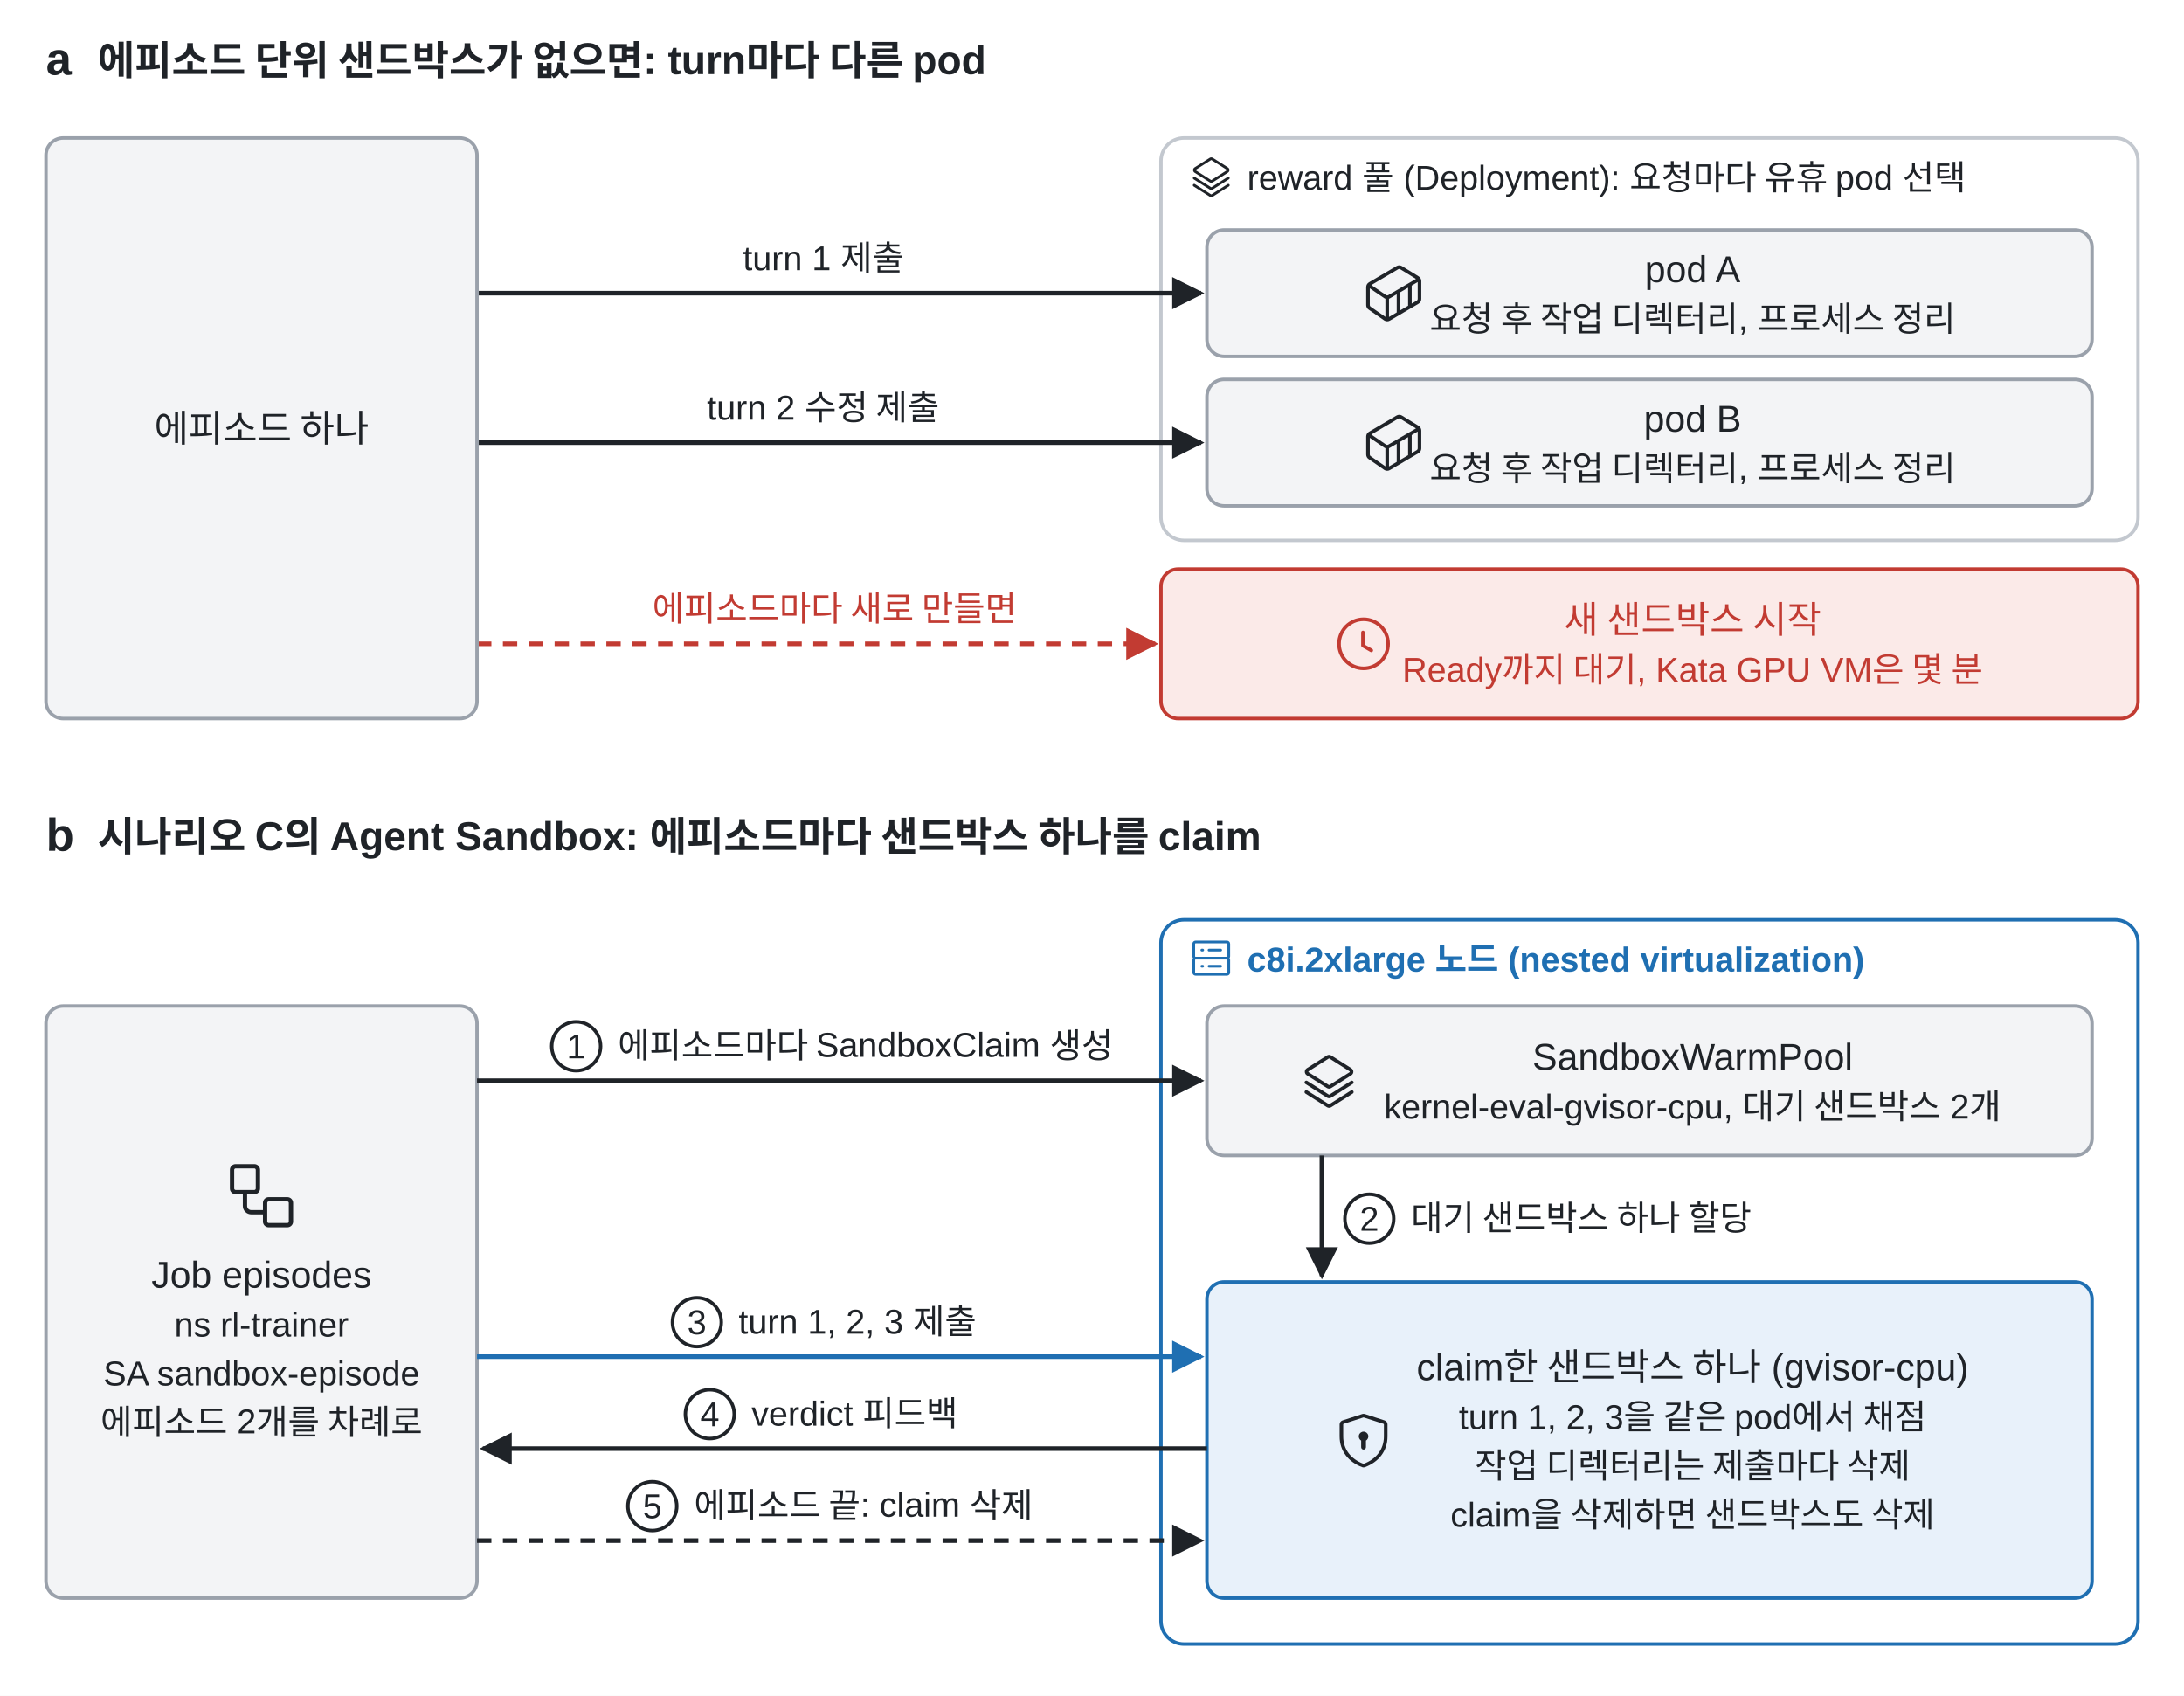
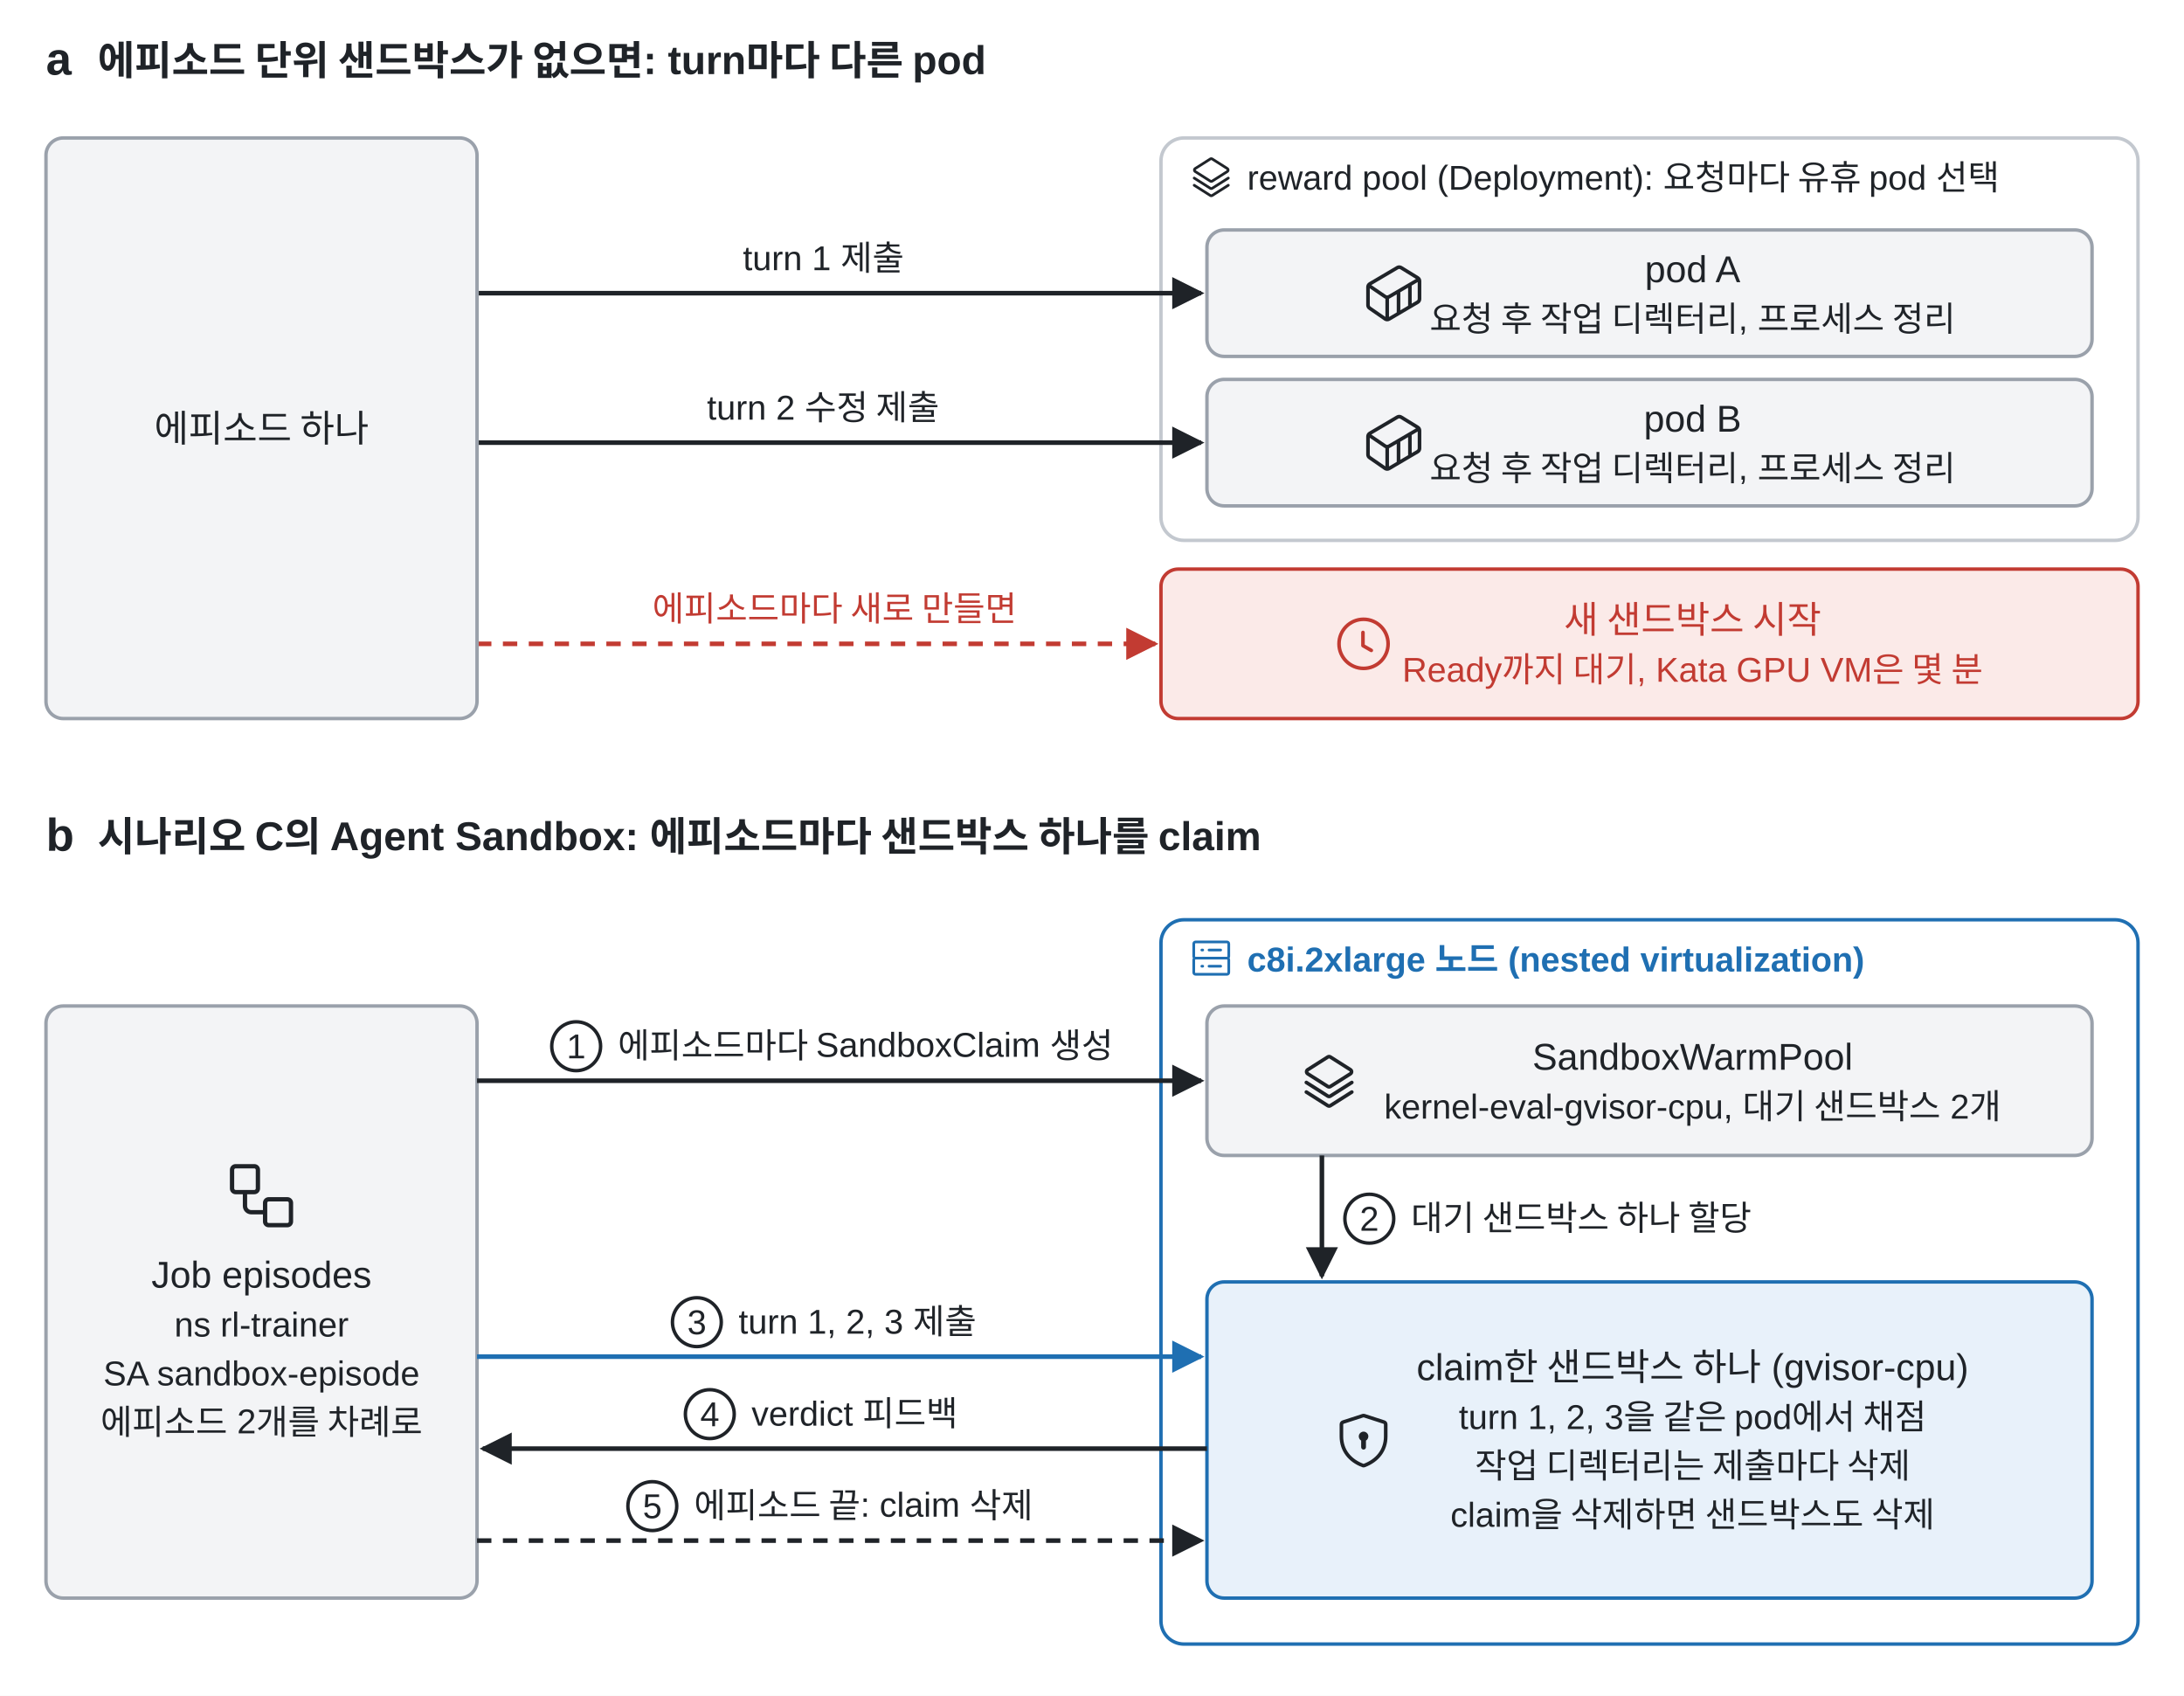
<svg xmlns="http://www.w3.org/2000/svg" width="760px" height="590px" viewBox="0 0 760 590" font-family="Pretendard, 'Apple SD Gothic Neo', 'Noto Sans KR', 'Malgun Gothic', Arial, sans-serif">
  <defs>
    <marker id="head-ink" viewBox="0 0 10 10" refX="9" refY="5" markerWidth="7" markerHeight="7" orient="auto-start-reverse">
      <path d="M0,0 L10,5 L0,10 z" fill="#1F2328" />
    </marker>
    <marker id="head-red" viewBox="0 0 10 10" refX="9" refY="5" markerWidth="7" markerHeight="7" orient="auto-start-reverse">
      <path d="M0,0 L10,5 L0,10 z" fill="#C23B32" />
    </marker>
    <marker id="head-accent" viewBox="0 0 10 10" refX="9" refY="5" markerWidth="7" markerHeight="7" orient="auto-start-reverse">
      <path d="M0,0 L10,5 L0,10 z" fill="#1F6FB2" />
    </marker>
    <marker id="head-muted" viewBox="0 0 10 10" refX="9" refY="5" markerWidth="7" markerHeight="7" orient="auto-start-reverse">
      <path d="M0,0 L10,5 L0,10 z" fill="#9AA1AB" />
    </marker>
  </defs>
  <rect width="100%" height="100%" fill="#FFFFFF" />
  <text x="16" y="26" font-size="16" font-weight="600" fill="#1F2328" text-anchor="start">a</text>
  <text x="34" y="26" font-size="14" font-weight="600" fill="#1F2328" text-anchor="start">에피소드 단위 샌드박스가 없으면: turn마다 다른 pod</text>
  <rect x="404" y="48" width="340" height="140" rx="8" fill="none" stroke="#C3C8CF" stroke-width="1.2" />
  <g transform="translate(414,54) scale(0.625)" fill="#1F2328">
    <path d="M11.063 1.456a1.75 1.75 0 0 1 1.874 0l8.383 5.316a1.75 1.75 0 0 1 0 2.956l-8.383 5.316a1.75 1.75 0 0 1-1.874 0L2.68 9.728a1.75 1.75 0 0 1 0-2.956Zm1.071 1.267a.25.25 0 0 0-.268 0L3.483 8.039a.25.25 0 0 0 0 .422l8.383 5.316a.25.25 0 0 0 .268 0l8.383-5.316a.25.25 0 0 0 0-.422Z" />
    <path d="M1.867 12.324a.75.75 0 0 1 1.035-.232l8.964 5.685a.25.25 0 0 0 .268 0l8.964-5.685a.75.75 0 0 1 .804 1.267l-8.965 5.685a1.75 1.75 0 0 1-1.874 0l-8.965-5.685a.75.75 0 0 1-.231-1.035" />
    <path d="M1.867 16.324a.75.75 0 0 1 1.035-.232l8.964 5.685a.25.25 0 0 0 .268 0l8.964-5.685a.75.75 0 0 1 .804 1.267l-8.965 5.685a1.75 1.75 0 0 1-1.874 0l-8.965-5.685a.75.75 0 0 1-.231-1.035" />
  </g>
-   <text x="434" y="66" font-size="12" fill="#1F2328" text-anchor="start">reward 풀 (Deployment): 요청마다 유휴 pod 선택</text>
+   <text x="434" y="66" font-size="12" fill="#1F2328" text-anchor="start">reward pool (Deployment): 요청마다 유휴 pod 선택</text>
  <g id="n:pod1">
    <rect x="420" y="80" width="308" height="44" rx="6" fill="#F3F4F6" stroke="#9AA1AB" stroke-width="1.2" />
  </g>
  <g transform="translate(475.0,92.0) scale(0.8333333)" fill="#1F2328">
    <path d="M13.152.682a2.25 2.25 0 0 1 2.269 0l.007.004 6.957 4.276a2.28 2.28 0 0 1 1.126 1.964v7.516c0 .81-.432 1.56-1.133 1.968l-.002.001-11.964 7.037-.004.003c-.706.41-1.578.41-2.284 0l-.026-.015-6.503-4.502a2.27 2.27 0 0 1-1.096-1.943V9.438c0-.392.1-.77.284-1.1l.003-.006.014-.026c.197-.342.48-.627.82-.827h.002L13.152.681Zm.757 1.295h-.001L2.648 8.616l6.248 4.247a.78.78 0 0 0 .758-.01h.001l11.633-6.804-6.629-4.074a.75.75 0 0 0-.75.003ZM8.517 14.33a2.3 2.3 0 0 1-.393-.18l-.023-.014-6.102-4.147v7.003c0 .275.145.528.379.664l.025.014 6.114 4.232zM18 9.709l-3.25 1.9v7.548L18 17.245Zm-7.59 4.438-.002.002a2.3 2.3 0 0 1-.391.18v7.612l3.233-1.902v-7.552Zm9.09-5.316v7.532l2.124-1.25a.78.78 0 0 0 .387-.671V7.363Z" />
  </g>
  <text x="589.0" y="98.18" font-size="13" fill="#1F2328" text-anchor="middle">pod A</text>
  <text x="589.0" y="115.18" font-size="12" fill="#1F2328" text-anchor="middle">요청 후 작업 디렉터리, 프로세스 정리</text>
  <path d="M166,102 L418,102" fill="none" stroke="#1F2328" stroke-width="1.6" marker-end="url(#head-ink)" />
  <text x="258.5" y="94" font-size="12" fill="#1F2328" text-anchor="start">turn 1 제출</text>
  <g id="n:pod2">
    <rect x="420" y="132" width="308" height="44" rx="6" fill="#F3F4F6" stroke="#9AA1AB" stroke-width="1.2" />
  </g>
  <g transform="translate(475.0,144.0) scale(0.8333333)" fill="#1F2328">
    <path d="M13.152.682a2.25 2.25 0 0 1 2.269 0l.007.004 6.957 4.276a2.28 2.28 0 0 1 1.126 1.964v7.516c0 .81-.432 1.56-1.133 1.968l-.002.001-11.964 7.037-.004.003c-.706.41-1.578.41-2.284 0l-.026-.015-6.503-4.502a2.27 2.27 0 0 1-1.096-1.943V9.438c0-.392.1-.77.284-1.1l.003-.006.014-.026c.197-.342.48-.627.82-.827h.002L13.152.681Zm.757 1.295h-.001L2.648 8.616l6.248 4.247a.78.78 0 0 0 .758-.01h.001l11.633-6.804-6.629-4.074a.75.75 0 0 0-.75.003ZM8.517 14.33a2.3 2.3 0 0 1-.393-.18l-.023-.014-6.102-4.147v7.003c0 .275.145.528.379.664l.025.014 6.114 4.232zM18 9.709l-3.25 1.9v7.548L18 17.245Zm-7.59 4.438-.002.002a2.3 2.3 0 0 1-.391.18v7.612l3.233-1.902v-7.552Zm9.09-5.316v7.532l2.124-1.25a.78.78 0 0 0 .387-.671V7.363Z" />
  </g>
  <text x="589.0" y="150.18" font-size="13" fill="#1F2328" text-anchor="middle">pod B</text>
  <text x="589.0" y="167.18" font-size="12" fill="#1F2328" text-anchor="middle">요청 후 작업 디렉터리, 프로세스 정리</text>
  <path d="M166,154 L418,154" fill="none" stroke="#1F2328" stroke-width="1.6" marker-end="url(#head-ink)" />
  <text x="246.0" y="146" font-size="12" fill="#1F2328" text-anchor="start">turn 2 수정 제출</text>
  <g id="n:slow">
    <rect x="404" y="198" width="340" height="52" rx="6" fill="#FBEAE8" stroke="#C23B32" stroke-width="1.2" />
  </g>
  <g transform="translate(464.5,214.0) scale(0.8333333)" fill="#C23B32">
    <path d="M12.5 7.25a.75.75 0 0 0-1.5 0v5.5c0 .27.144.518.378.651l3.5 2a.75.75 0 0 0 .744-1.302L12.5 12.315z" />
    <path d="M12 1c6.075 0 11 4.925 11 11s-4.925 11-11 11S1 18.075 1 12 5.925 1 12 1M2.5 12a9.5 9.5 0 0 0 9.5 9.5 9.5 9.5 0 0 0 9.5-9.5A9.5 9.5 0 0 0 12 2.5 9.5 9.5 0 0 0 2.5 12" />
  </g>
  <text x="589.0" y="220.18" font-size="13" fill="#C23B32" text-anchor="middle">새 샌드박스 시작</text>
  <text x="589.0" y="237.18" font-size="12" fill="#C23B32" text-anchor="middle">Ready까지 대기, Kata GPU VM은 몇 분</text>
  <path d="M166,224 L402,224" fill="none" stroke="#C23B32" stroke-width="1.6" stroke-dasharray="5 4" marker-end="url(#head-red)" />
  <text x="227.0" y="216" font-size="12" fill="#C23B32" text-anchor="start">에피소드마다 새로 만들면</text>
  <g id="n:episode">
    <rect x="16" y="48" width="150" height="202" rx="6" fill="#F3F4F6" stroke="#9AA1AB" stroke-width="1.2" />
  </g>
  <text x="91.0" y="153.68" font-size="13" fill="#1F2328" text-anchor="middle">에피소드 하나</text>
  <text x="16" y="296" font-size="16" font-weight="600" fill="#1F2328" text-anchor="start">b</text>
  <text x="34" y="296" font-size="14" font-weight="600" fill="#1F2328" text-anchor="start">시나리오 C의 Agent Sandbox: 에피소드마다 샌드박스 하나를 claim</text>
  <rect x="404" y="320" width="340" height="252" rx="8" fill="none" stroke="#1F6FB2" stroke-width="1.2" />
  <g transform="translate(414,326) scale(0.625)" fill="#1F6FB2">
    <path d="M10.75 6.5a.75.75 0 0 0 0 1.5h6.5a.75.75 0 0 0 0-1.5zM6 7.25a.75.75 0 0 1 .75-.75h.5a.75.75 0 0 1 0 1.5h-.5A.75.75 0 0 1 6 7.25m4 9a.75.75 0 0 1 .75-.75h6.5a.75.75 0 0 1 0 1.5h-6.5a.75.75 0 0 1-.75-.75m-3.25-.75a.75.75 0 0 0 0 1.5h.5a.75.75 0 0 0 0-1.5z" />
    <path d="M3.25 2h17.5c.966 0 1.75.784 1.75 1.75v7c0 .372-.116.716-.314 1 .198.284.314.628.314 1v7a1.75 1.75 0 0 1-1.75 1.75H3.25a1.75 1.75 0 0 1-1.75-1.75v-7c0-.358.109-.707.314-1a1.74 1.74 0 0 1-.314-1v-7C1.5 2.784 2.284 2 3.25 2m0 10.5a.25.25 0 0 0-.25.25v7c0 .138.112.25.25.25h17.5a.25.25 0 0 0 .25-.25v-7a.25.25 0 0 0-.25-.25Zm0-1.5h17.5a.25.25 0 0 0 .25-.25v-7a.25.25 0 0 0-.25-.25H3.25a.25.25 0 0 0-.25.25v7c0 .138.112.25.25.25" />
  </g>
  <text x="434" y="338" font-size="12" font-weight="600" fill="#1F6FB2" text-anchor="start">c8i.2xlarge 노드 (nested virtualization)</text>
  <g id="n:warm">
    <rect x="420" y="350" width="308" height="52" rx="6" fill="#F3F4F6" stroke="#9AA1AB" stroke-width="1.2" />
  </g>
  <g transform="translate(452.5,366.0) scale(0.8333333)" fill="#1F2328">
    <path d="M11.063 1.456a1.75 1.75 0 0 1 1.874 0l8.383 5.316a1.75 1.75 0 0 1 0 2.956l-8.383 5.316a1.75 1.75 0 0 1-1.874 0L2.68 9.728a1.75 1.75 0 0 1 0-2.956Zm1.071 1.267a.25.25 0 0 0-.268 0L3.483 8.039a.25.25 0 0 0 0 .422l8.383 5.316a.25.25 0 0 0 .268 0l8.383-5.316a.25.25 0 0 0 0-.422Z" />
    <path d="M1.867 12.324a.75.75 0 0 1 1.035-.232l8.964 5.685a.25.25 0 0 0 .268 0l8.964-5.685a.75.75 0 0 1 .804 1.267l-8.965 5.685a1.75 1.75 0 0 1-1.874 0l-8.965-5.685a.75.75 0 0 1-.231-1.035" />
    <path d="M1.867 16.324a.75.75 0 0 1 1.035-.232l8.964 5.685a.25.25 0 0 0 .268 0l8.964-5.685a.75.75 0 0 1 .804 1.267l-8.965 5.685a1.75 1.75 0 0 1-1.874 0l-8.965-5.685a.75.75 0 0 1-.231-1.035" />
  </g>
  <text x="589.0" y="372.18" font-size="13" fill="#1F2328" text-anchor="middle">SandboxWarmPool</text>
  <text x="589.0" y="389.18" font-size="12" fill="#1F2328" text-anchor="middle">kernel-eval-gvisor-cpu, 대기 샌드박스 2개</text>
  <g id="n:claimed">
    <rect x="420" y="446" width="308" height="110" rx="6" fill="#E8F1FA" stroke="#1F6FB2" stroke-width="1.2" />
  </g>
  <g transform="translate(464.5,491.0) scale(0.8333333)" fill="#1F2328">
    <path d="M11.46 1.137a1.75 1.75 0 0 1 1.08 0l8.25 2.675A1.75 1.75 0 0 1 22 5.476V10.5c0 6.19-3.77 10.705-9.401 12.83a1.7 1.7 0 0 1-1.198 0C5.771 21.204 2 16.69 2 10.5V5.476c0-.76.49-1.43 1.21-1.664Zm.617 1.426a.25.25 0 0 0-.154 0L3.673 5.24a.25.25 0 0 0-.173.237V10.5c0 5.461 3.28 9.483 8.43 11.426a.2.2 0 0 0 .14 0c5.15-1.943 8.43-5.965 8.43-11.426V5.476a.25.25 0 0 0-.173-.237ZM13 12.232V15a1 1 0 0 1-2 0v-2.768a2 2 0 1 1 2 0" />
  </g>
  <text x="589.0" y="480.18" font-size="13" fill="#1F2328" text-anchor="middle">claim한 샌드박스 하나 (gvisor-cpu)</text>
  <text x="589.0" y="497.18" font-size="12" fill="#1F2328" text-anchor="middle">turn 1, 2, 3을 같은 pod에서 채점</text>
  <text x="589.0" y="514.18" font-size="12" fill="#1F2328" text-anchor="middle">작업 디렉터리는 제출마다 삭제</text>
  <text x="589.0" y="531.18" font-size="12" fill="#1F2328" text-anchor="middle">claim을 삭제하면 샌드박스도 삭제</text>
  <path d="M460,402 L460,444" fill="none" stroke="#1F2328" stroke-width="1.6" marker-end="url(#head-ink)" />
  <circle cx="476.5" cy="424.0" r="8.5" fill="#FFFFFF" stroke="#1F2328" stroke-width="1.2" />
  <text x="476.5" y="428.2" font-size="12" fill="#1F2328" text-anchor="middle">2</text>
  <text x="491" y="428.0" font-size="12" fill="#1F2328" text-anchor="start">대기 샌드박스 하나 할당</text>
  <g id="n:job">
    <rect x="16" y="350" width="150" height="206" rx="6" fill="#F3F4F6" stroke="#9AA1AB" stroke-width="1.2" />
  </g>
  <g transform="translate(79.0,404.0) scale(1.0)" fill="#1F2328">
    <path d="M1 3a2 2 0 0 1 2-2h6.5a2 2 0 0 1 2 2v6.5a2 2 0 0 1-2 2H7v4.063C7 16.355 7.644 17 8.438 17H12.5v-2.5a2 2 0 0 1 2-2H21a2 2 0 0 1 2 2V21a2 2 0 0 1-2 2h-6.5a2 2 0 0 1-2-2v-2.5H8.437A2.94 2.94 0 0 1 5.5 15.562V11.5H3a2 2 0 0 1-2-2Zm2-.5a.5.5 0 0 0-.5.5v6.5a.5.5 0 0 0 .5.5h6.5a.5.5 0 0 0 .5-.5V3a.5.5 0 0 0-.5-.5ZM14.5 14a.5.5 0 0 0-.5.5V21a.5.5 0 0 0 .5.5H21a.5.5 0 0 0 .5-.5v-6.5a.5.5 0 0 0-.5-.5Z" />
  </g>
  <text x="91.0" y="448.0" font-size="13" fill="#1F2328" text-anchor="middle">Job episodes</text>
  <text x="91.0" y="465.0" font-size="12" fill="#1F2328" text-anchor="middle">ns rl-trainer</text>
  <text x="91.0" y="482.0" font-size="12" fill="#1F2328" text-anchor="middle">SA sandbox-episode</text>
  <text x="91.0" y="499.0" font-size="12" fill="#1F2328" text-anchor="middle">에피소드 2개를 차례로</text>
  <path d="M166,376 L418,376" fill="none" stroke="#1F2328" stroke-width="1.6" marker-end="url(#head-ink)" />
  <circle cx="200.5" cy="364" r="8.5" fill="#FFFFFF" stroke="#1F2328" stroke-width="1.2" />
  <text x="200.5" y="368.2" font-size="12" fill="#1F2328" text-anchor="middle">1</text>
  <text x="215.0" y="368" font-size="12" fill="#1F2328" text-anchor="start">에피소드마다 SandboxClaim 생성</text>
  <path d="M166,472 L418,472" fill="none" stroke="#1F6FB2" stroke-width="1.6" marker-end="url(#head-accent)" />
  <circle cx="242.5" cy="460" r="8.5" fill="#FFFFFF" stroke="#1F2328" stroke-width="1.2" />
  <text x="242.5" y="464.2" font-size="12" fill="#1F2328" text-anchor="middle">3</text>
  <text x="257.0" y="464" font-size="12" fill="#1F2328" text-anchor="start">turn 1, 2, 3 제출</text>
  <path d="M420,504 L168,504" fill="none" stroke="#1F2328" stroke-width="1.6" marker-end="url(#head-ink)" />
  <circle cx="247.0" cy="492" r="8.5" fill="#FFFFFF" stroke="#1F2328" stroke-width="1.2" />
  <text x="247.0" y="496.2" font-size="12" fill="#1F2328" text-anchor="middle">4</text>
  <text x="261.5" y="496" font-size="12" fill="#1F2328" text-anchor="start">verdict 피드백</text>
  <path d="M166,536 L418,536" fill="none" stroke="#1F2328" stroke-width="1.6" stroke-dasharray="5 4" marker-end="url(#head-ink)" />
  <circle cx="227.0" cy="524" r="8.5" fill="#FFFFFF" stroke="#1F2328" stroke-width="1.2" />
  <text x="227.0" y="528.2" font-size="12" fill="#1F2328" text-anchor="middle">5</text>
  <text x="241.5" y="528" font-size="12" fill="#1F2328" text-anchor="start">에피소드 끝: claim 삭제</text>
</svg>
